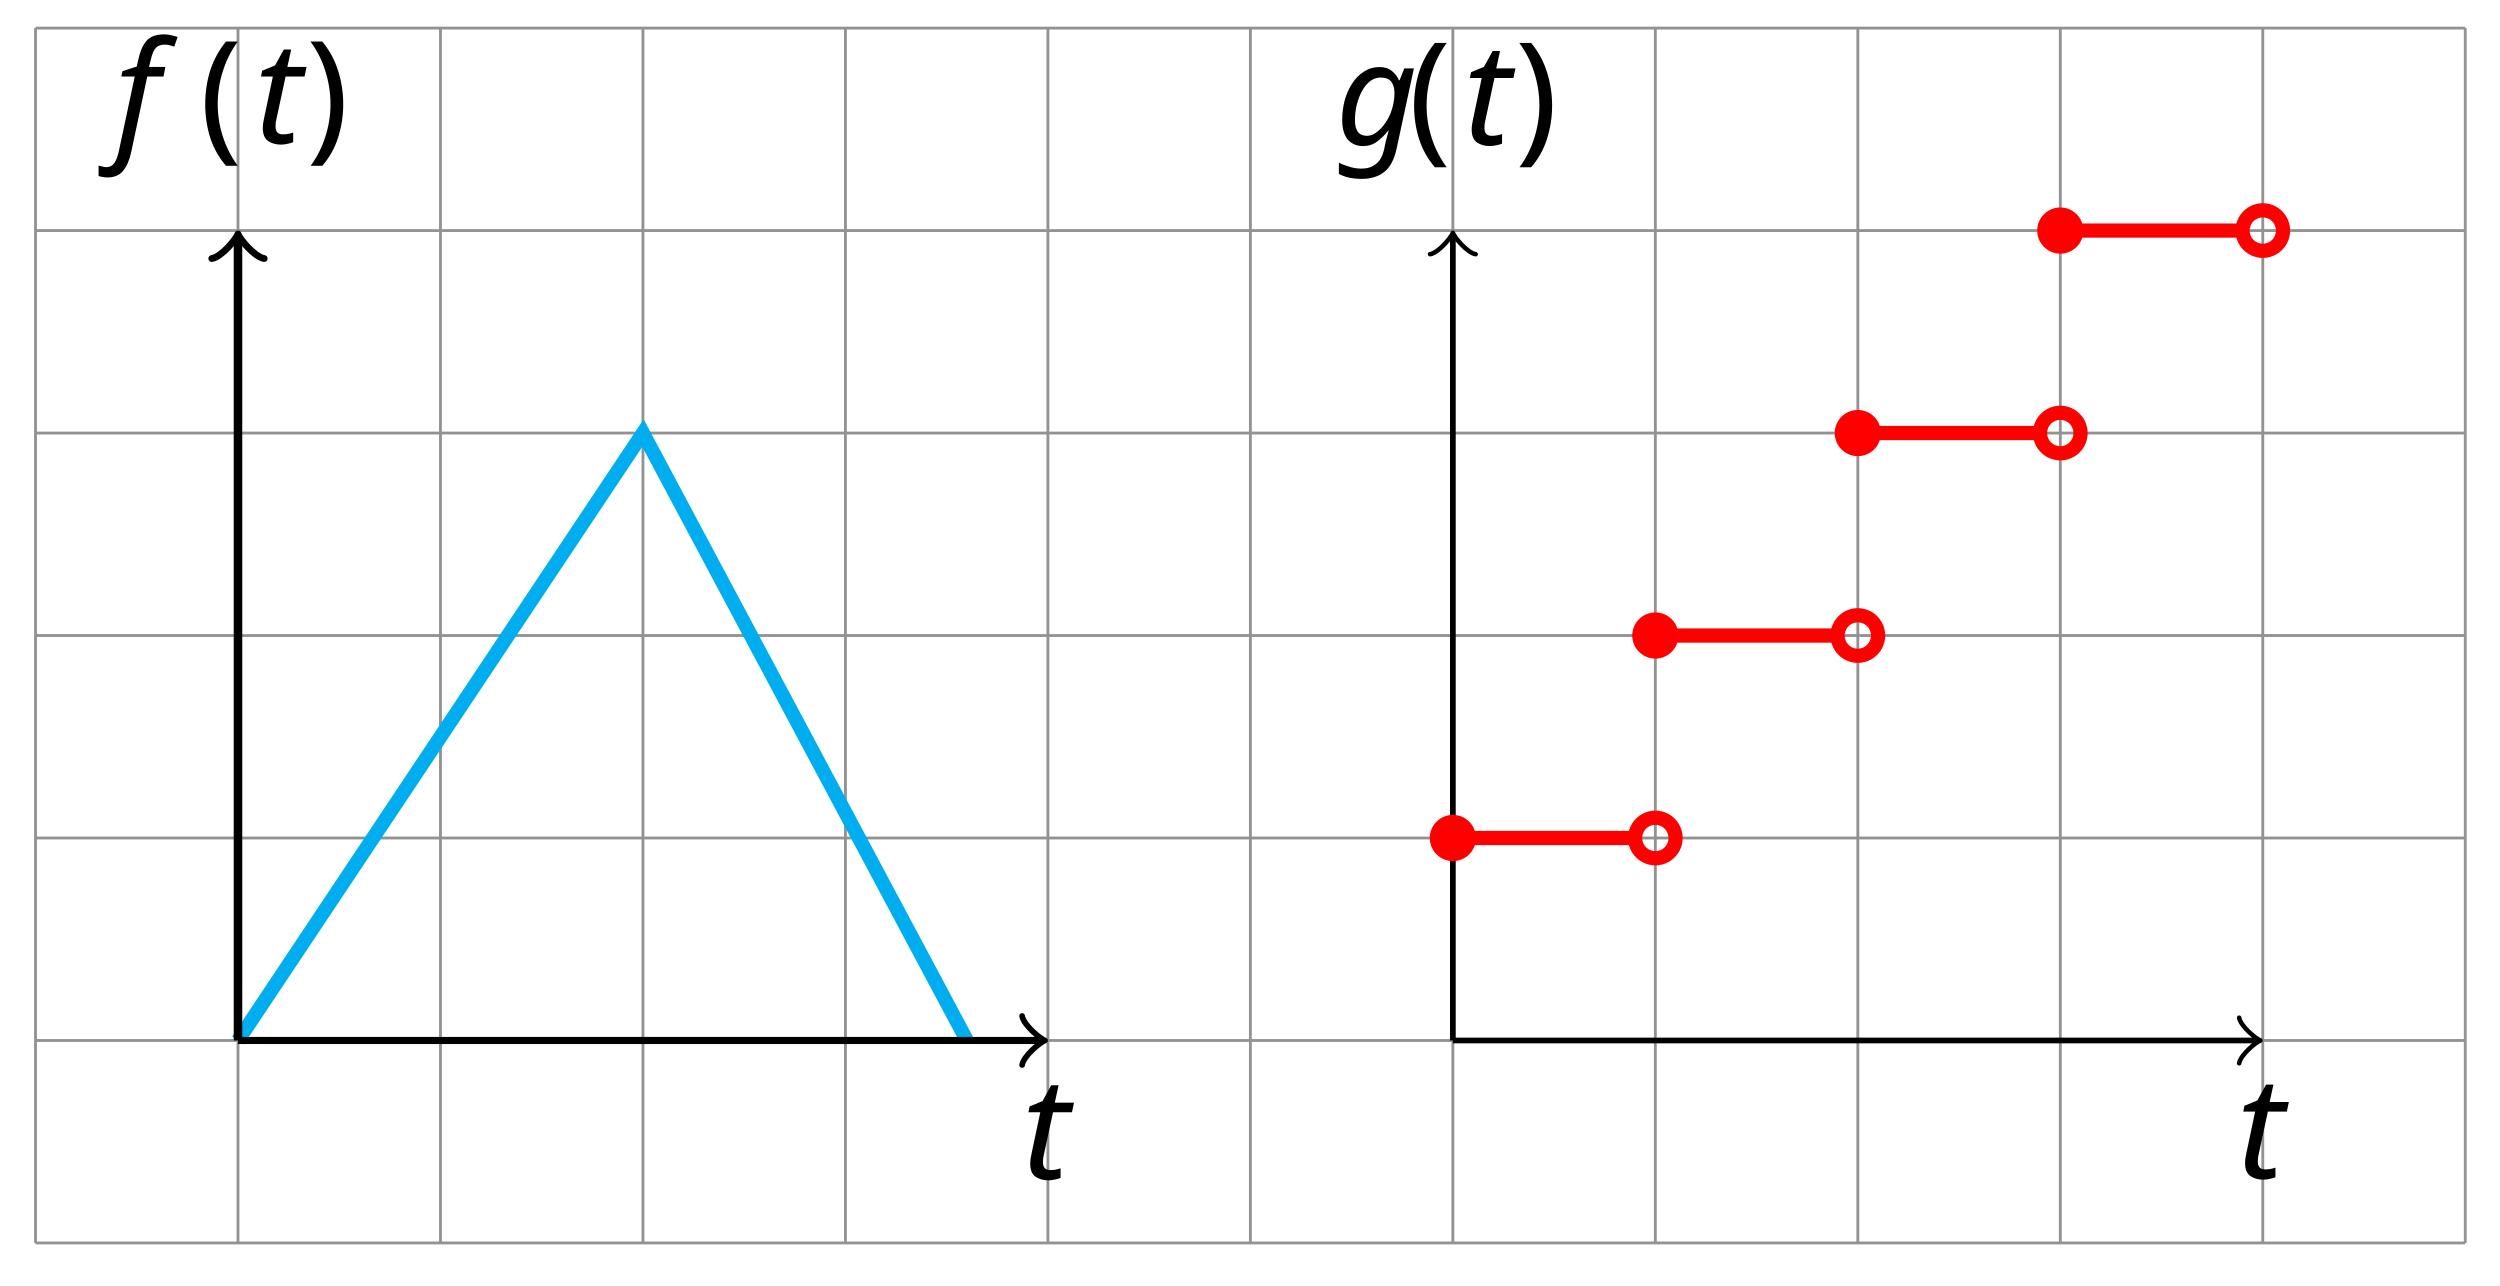
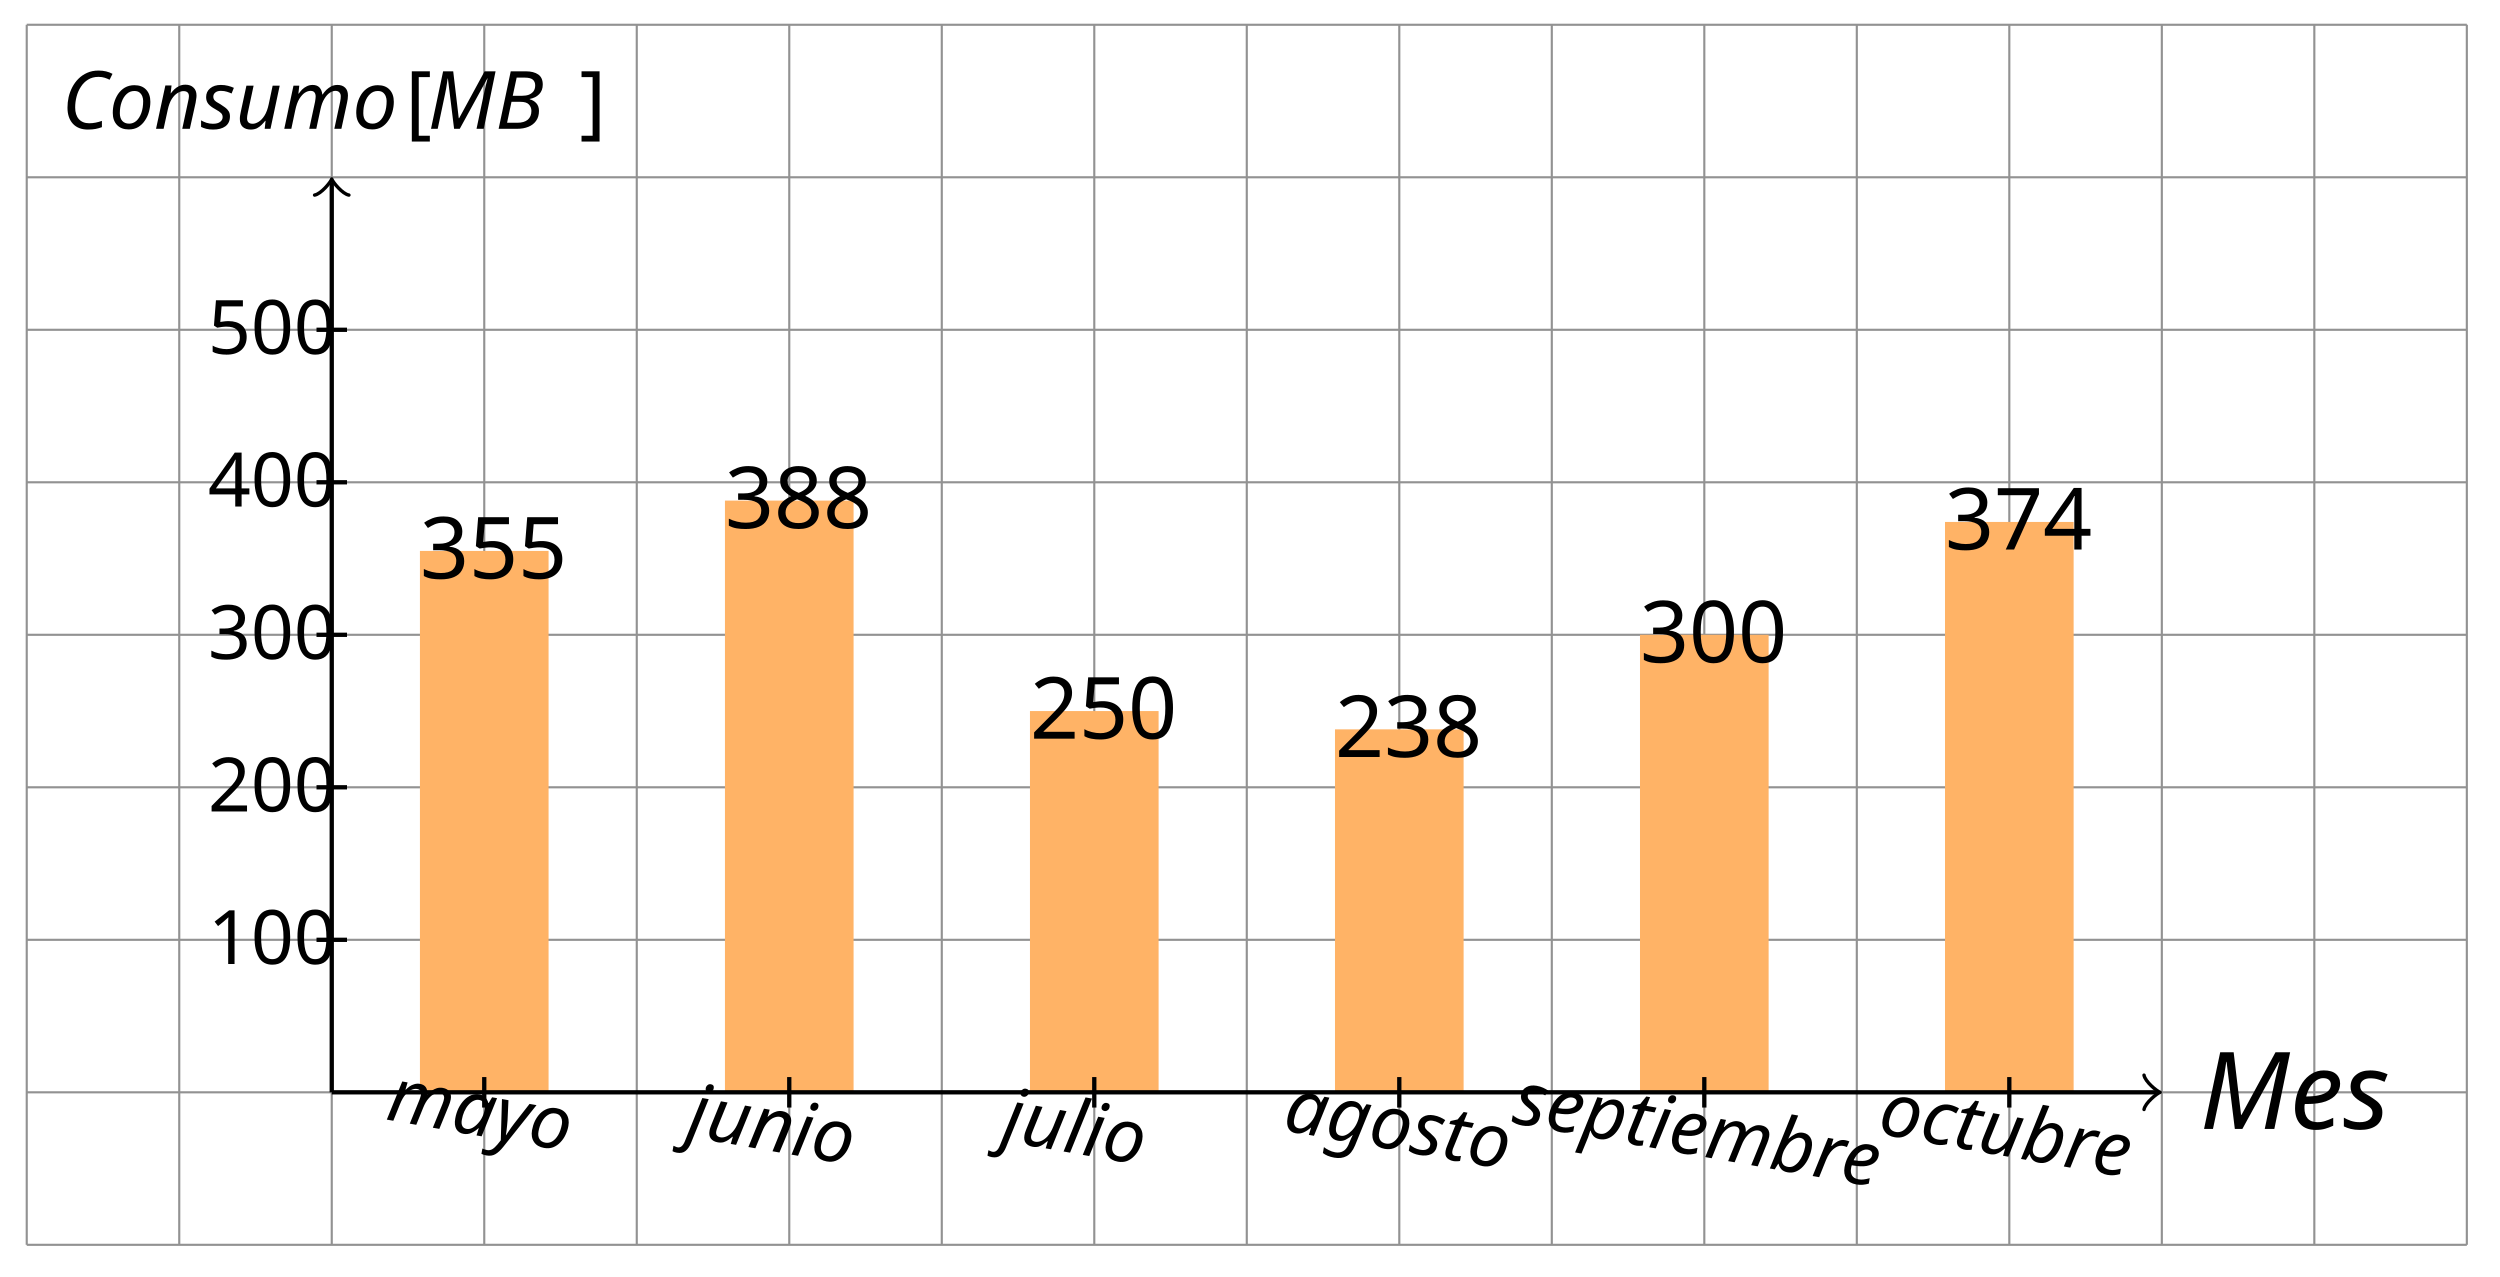
- <svg xmlns="http://www.w3.org/2000/svg" version="1.1" width="174.998pt" height="89.971pt" viewBox="0 0 174.998 89.971">
+ <svg xmlns="http://www.w3.org/2000/svg" version="1.1" width="232.342pt" height="118.643pt" viewBox="0 0 232.342 118.643">
  <g enable-background="new">
    <clipPath id="cp0">
-       <path transform="matrix(1,0,0,-1,-146.326,666.4361)" d="M 0 0 L 612 0 L 612 792 L 0 792 Z " />
+       <path transform="matrix(1,0,0,-1,-146.326,669.402)" d="M 0 0 L 612 0 L 612 792 L 0 792 Z " />
    </clipPath>
    <g clip-path="url(#cp0)">
-       <path transform="matrix(1,0,0,-1,16.659,72.83301)" stroke-width=".199" stroke-linecap="butt" stroke-miterlimit="10" stroke-linejoin="miter" fill="none" stroke="#929292" d="M -14.173 -14.173 L 155.907 -14.173 M -14.173 0 L 155.907 0 M -14.173 14.173 L 155.907 14.173 M -14.173 28.347 L 155.907 28.347 M -14.173 42.52 L 155.907 42.52 M -14.173 56.694 L 155.907 56.694 M -14.173 70.867 L 155.907 70.867 M -14.173 -14.173 L -14.173 70.867 M 0 -14.173 L 0 70.867 M 14.173 -14.173 L 14.173 70.867 M 28.347 -14.173 L 28.347 70.867 M 42.52 -14.173 L 42.52 70.867 M 56.694 -14.173 L 56.694 70.867 M 70.867 -14.173 L 70.867 70.867 M 85.04 -14.173 L 85.04 70.867 M 99.214 -14.173 L 99.214 70.867 M 113.387 -14.173 L 113.387 70.867 M 127.561 -14.173 L 127.561 70.867 M 141.734 -14.173 L 141.734 70.867 M 155.907 -14.173 L 155.907 70.867 M 155.907 70.867 " />
-       <path transform="matrix(1,0,0,-1,16.659,72.83301)" stroke-width=".996" stroke-linecap="butt" stroke-miterlimit="10" stroke-linejoin="miter" fill="none" stroke="#00aeef" d="M 0 0 L 28.347 42.52 L 51.024 0 " />
-       <path transform="matrix(1,0,0,-1,16.659,72.83301)" stroke-width=".498" stroke-linecap="butt" stroke-miterlimit="10" stroke-linejoin="miter" fill="none" stroke="#000000" d="M 0 0 L 56.173 0 " />
-       <path transform="matrix(1,0,0,-1,72.83205,72.83301)" stroke-width=".399" stroke-linecap="round" stroke-linejoin="round" fill="none" stroke="#000000" d="M -1.285 1.714 C -1.178 1.071 0 .107 .321 0 C 0 -.107 -1.178 -1.071 -1.285 -1.714 " />
-       <text xml:space="preserve" transform="matrix(1 0 -0 1 -146.326 666.4361)" font-size="9.963" font-family="CMMI10" font-style="italic">
-         <tspan y="-583.905" x="217.879">t</tspan>
+       <path transform="matrix(1,0,0,-1,30.832,101.516)" stroke-width=".199" stroke-linecap="butt" stroke-miterlimit="10" stroke-linejoin="miter" fill="none" stroke="#929292" d="M -28.347 -14.173 L 198.428 -14.173 M -28.347 0 L 198.428 0 M -28.347 14.173 L 198.428 14.173 M -28.347 28.347 L 198.428 28.347 M -28.347 42.52 L 198.428 42.52 M -28.347 56.694 L 198.428 56.694 M -28.347 70.867 L 198.428 70.867 M -28.347 85.04 L 198.428 85.04 M -28.347 99.214 L 198.428 99.214 M -28.347 -14.173 L -28.347 99.214 M -14.173 -14.173 L -14.173 99.214 M 0 -14.173 L 0 99.214 M 14.173 -14.173 L 14.173 99.214 M 28.347 -14.173 L 28.347 99.214 M 42.52 -14.173 L 42.52 99.214 M 56.694 -14.173 L 56.694 99.214 M 70.867 -14.173 L 70.867 99.214 M 85.04 -14.173 L 85.04 99.214 M 99.214 -14.173 L 99.214 99.214 M 113.387 -14.173 L 113.387 99.214 M 127.561 -14.173 L 127.561 99.214 M 141.734 -14.173 L 141.734 99.214 M 155.907 -14.173 L 155.907 99.214 M 170.081 -14.173 L 170.081 99.214 M 184.254 -14.173 L 184.254 99.214 M 198.428 -14.173 L 198.428 99.214 M 198.428 99.214 " />
+       <path transform="matrix(1,0,0,-1,30.832,101.516)" stroke-width="11.955" stroke-linecap="butt" stroke-miterlimit="10" stroke-linejoin="miter" fill="none" stroke="#ffb366" d="M 14.173 0 L 14.173 50.315 " />
+       <text xml:space="preserve" transform="matrix(.8 0 -0 .8 -109.2552 546.2757)" font-size="9.963" font-family="CMR10">
+         <tspan y="-615.632" x="185.354 190.335 195.317">355</tspan>
      </text>
-       <path transform="matrix(1,0,0,-1,16.659,72.83301)" stroke-width=".399" stroke-linecap="butt" stroke-miterlimit="10" stroke-linejoin="miter" fill="none" stroke="#000000" d="M 85.04 0 L 141.276 0 " />
-       <path transform="matrix(1,0,0,-1,157.9348,72.83301)" stroke-width=".319" stroke-linecap="round" stroke-linejoin="round" fill="none" stroke="#000000" d="M -1.196 1.594 C -1.096 .996 0 .1 .299 0 C 0 -.1 -1.096 -.996 -1.196 -1.594 " />
-       <text xml:space="preserve" transform="matrix(1 0 -0 1 -146.326 666.4361)" font-size="9.963" font-family="CMMI10" font-style="italic">
-         <tspan y="-583.955" x="302.919">t</tspan>
+       <path transform="matrix(1,0,0,-1,30.832,101.516)" stroke-width="11.955" stroke-linecap="butt" stroke-miterlimit="10" stroke-linejoin="miter" fill="none" stroke="#ffb366" d="M 42.52 0 L 42.52 54.992 " />
+       <text xml:space="preserve" transform="matrix(.8 0 -0 .8 -103.586 545.3402)" font-size="9.963" font-family="CMR10">
+         <tspan y="-620.309" x="213.7 218.681 223.663">388</tspan>
      </text>
-       <path transform="matrix(1,0,0,-1,16.659,72.83301)" stroke-width=".598" stroke-linecap="butt" stroke-miterlimit="10" stroke-linejoin="miter" fill="none" stroke="#000000" d="M 0 0 L 0 56.111 " />
-       <path transform="matrix(0,-1,-1,-0,16.659,16.72223)" stroke-width=".478" stroke-linecap="round" stroke-linejoin="round" fill="none" stroke="#000000" d="M -1.375 1.833 C -1.26 1.146 0 .115 .344 0 C 0 -.115 -1.26 -1.146 -1.375 -1.833 " />
-       <text xml:space="preserve" transform="matrix(1 0 -0 1 -146.326 666.4361)" font-size="9.963" font-family="CMMI10" font-style="italic">
-         <tspan y="-656.406" x="154.337">f</tspan>
+       <path transform="matrix(1,0,0,-1,30.832,101.516)" stroke-width="11.955" stroke-linecap="butt" stroke-miterlimit="10" stroke-linejoin="miter" fill="none" stroke="#ffb366" d="M 70.867 0 L 70.867 35.433 " />
+       <text xml:space="preserve" transform="matrix(.8 0 -0 .8 -97.9166 549.2518)" font-size="9.963" font-family="CMR10">
+         <tspan y="-600.751" x="242.047 247.028 252.01">250</tspan>
      </text>
-       <text xml:space="preserve" transform="matrix(1 0 -0 1 -146.326 666.4361)" font-size="9.963" font-family="CMR10">
-         <tspan y="-656.406" x="160.287">(</tspan>
+       <path transform="matrix(1,0,0,-1,30.832,101.516)" stroke-width="11.955" stroke-linecap="butt" stroke-miterlimit="10" stroke-linejoin="miter" fill="none" stroke="#ffb366" d="M 99.214 0 L 99.214 33.732 " />
+       <text xml:space="preserve" transform="matrix(.8 0 -0 .8 -92.24741 549.592)" font-size="9.963" font-family="CMR10">
+         <tspan y="-599.05" x="270.393 275.374 280.356">238</tspan>
      </text>
-       <text xml:space="preserve" transform="matrix(1 0 -0 1 -146.326 666.4361)" font-size="9.963" font-family="CMMI10" font-style="italic">
-         <tspan y="-656.406" x="164.161">t</tspan>
+       <path transform="matrix(1,0,0,-1,30.832,101.516)" stroke-width="11.955" stroke-linecap="butt" stroke-miterlimit="10" stroke-linejoin="miter" fill="none" stroke="#ffb366" d="M 127.561 0 L 127.561 42.52 " />
+       <text xml:space="preserve" transform="matrix(.8 0 -0 .8 -86.57799 547.8346)" font-size="9.963" font-family="CMR10">
+         <tspan y="-607.837" x="298.74 303.721 308.703">300</tspan>
      </text>
-       <text xml:space="preserve" transform="matrix(1 0 -0 1 -146.326 666.4361)" font-size="9.963" font-family="CMR10">
-         <tspan y="-656.406" x="167.759">)</tspan>
+       <path transform="matrix(1,0,0,-1,30.832,101.516)" stroke-width="11.955" stroke-linecap="butt" stroke-miterlimit="10" stroke-linejoin="miter" fill="none" stroke="#ffb366" d="M 155.907 0 L 155.907 53.008 " />
+       <text xml:space="preserve" transform="matrix(.8 0 -0 .8 -80.9088 545.737)" font-size="9.963" font-family="CMR10">
+         <tspan y="-618.325" x="327.086 332.067 337.049">374</tspan>
      </text>
-       <path transform="matrix(1,0,0,-1,16.659,72.83301)" stroke-width=".399" stroke-linecap="butt" stroke-miterlimit="10" stroke-linejoin="miter" fill="none" stroke="#000000" d="M 85.04 0 L 85.04 56.235 " />
-       <path transform="matrix(0,-1,-1,-0,101.6994,16.59767)" stroke-width=".319" stroke-linecap="round" stroke-linejoin="round" fill="none" stroke="#000000" d="M -1.196 1.594 C -1.096 .996 0 .1 .299 0 C 0 -.1 -1.096 -.996 -1.196 -1.594 " />
-       <text xml:space="preserve" transform="matrix(1 0 -0 1 -146.326 666.4361)" font-size="9.963" font-family="CMMI10" font-style="italic">
-         <tspan y="-656.306" x="239.797">g</tspan>
+       <path transform="matrix(1,0,0,-1,30.832,101.516)" stroke-width=".399" stroke-linecap="butt" stroke-miterlimit="10" stroke-linejoin="miter" fill="none" stroke="#000000" d="M 0 0 L 169.623 0 " />
+       <path transform="matrix(1,0,0,-1,200.4546,101.516)" stroke-width=".319" stroke-linecap="round" stroke-linejoin="round" fill="none" stroke="#000000" d="M -1.196 1.594 C -1.096 .996 0 .1 .299 0 C 0 -.1 -1.096 -.996 -1.196 -1.594 " />
+       <text xml:space="preserve" transform="matrix(1 0 -0 1 -146.326 669.402)" font-size="9.963" font-family="CMMI10" font-style="italic">
+         <tspan y="-564.482" x="350.757 361.507 366.149">Mes</tspan>
      </text>
-       <text xml:space="preserve" transform="matrix(1 0 -0 1 -146.326 666.4361)" font-size="9.963" font-family="CMR10">
-         <tspan y="-656.306" x="244.906">(</tspan>
+       <path transform="matrix(1,0,0,-1,30.832,101.516)" stroke-width=".399" stroke-linecap="butt" stroke-miterlimit="10" stroke-linejoin="miter" fill="none" stroke="#000000" d="M 0 0 L 0 84.582 " />
+       <path transform="matrix(0,-1,-1,-0,30.832,16.93385)" stroke-width=".319" stroke-linecap="round" stroke-linejoin="round" fill="none" stroke="#000000" d="M -1.196 1.594 C -1.096 .996 0 .1 .299 0 C 0 -.1 -1.096 -.996 -1.196 -1.594 " />
+       <text xml:space="preserve" transform="matrix(.75 0 -0 .75 -108.3115 505.0437)" font-size="9.963" font-family="CMMI10" font-style="italic">
+         <tspan y="-657.433" x="152.058 159.899 164.73 170.708 175.38 181.089 189.836">Consumo</tspan>
      </text>
-       <text xml:space="preserve" transform="matrix(1 0 -0 1 -146.326 666.4361)" font-size="9.963" font-family="CMMI10" font-style="italic">
-         <tspan y="-656.306" x="248.78">t</tspan>
+       <text xml:space="preserve" transform="matrix(.75 0 -0 .75 -108.3115 505.0437)" font-size="9.963" font-family="CMR10">
+         <tspan y="-657.433" x="194.65">[</tspan>
      </text>
-       <text xml:space="preserve" transform="matrix(1 0 -0 1 -146.326 666.4361)" font-size="9.963" font-family="CMR10">
-         <tspan y="-656.306" x="252.378">)</tspan>
+       <text xml:space="preserve" transform="matrix(.75 0 -0 .75 -108.3115 505.0437)" font-size="9.963" font-family="CMMI10" font-style="italic">
+         <tspan y="-657.433" x="197.417 208.167">MB</tspan>
      </text>
-       <path transform="matrix(1,0,0,-1,16.659,72.83301)" d="M 86.458 14.173 C 86.458 14.956 85.823 15.591 85.04 15.591 C 84.258 15.591 83.623 14.956 83.623 14.173 C 83.623 13.391 84.258 12.756 85.04 12.756 C 85.823 12.756 86.458 13.391 86.458 14.173 Z M 85.04 14.173 " fill="#ff0000" />
-       <path transform="matrix(1,0,0,-1,16.659,72.83301)" stroke-width=".399" stroke-linecap="butt" stroke-miterlimit="10" stroke-linejoin="miter" fill="none" stroke="#ff0000" d="M 86.458 14.173 C 86.458 14.956 85.823 15.591 85.04 15.591 C 84.258 15.591 83.623 14.956 83.623 14.173 C 83.623 13.391 84.258 12.756 85.04 12.756 C 85.823 12.756 86.458 13.391 86.458 14.173 Z M 85.04 14.173 " />
-       <path transform="matrix(1,0,0,-1,16.659,72.83301)" stroke-width=".996" stroke-linecap="butt" stroke-miterlimit="10" stroke-linejoin="miter" fill="none" stroke="#ff0000" d="M 85.04 14.173 L 97.796 14.173 C 97.796 14.956 98.431 15.591 99.214 15.591 C 99.997 15.591 100.631 14.956 100.631 14.173 C 100.631 13.391 99.997 12.756 99.214 12.756 C 98.431 12.756 97.796 13.391 97.796 14.173 C 97.796 14.956 98.431 15.591 99.214 15.591 C 99.997 15.591 100.631 14.956 100.631 14.173 " />
-       <path transform="matrix(1,0,0,-1,16.659,72.83301)" d="M 100.631 28.347 C 100.631 29.13 99.997 29.764 99.214 29.764 C 98.431 29.764 97.796 29.13 97.796 28.347 C 97.796 27.564 98.431 26.929 99.214 26.929 C 99.997 26.929 100.631 27.564 100.631 28.347 Z M 99.214 28.347 " fill="#ff0000" />
-       <path transform="matrix(1,0,0,-1,16.659,72.83301)" stroke-width=".399" stroke-linecap="butt" stroke-miterlimit="10" stroke-linejoin="miter" fill="none" stroke="#ff0000" d="M 100.631 28.347 C 100.631 29.13 99.997 29.764 99.214 29.764 C 98.431 29.764 97.796 29.13 97.796 28.347 C 97.796 27.564 98.431 26.929 99.214 26.929 C 99.997 26.929 100.631 27.564 100.631 28.347 Z M 99.214 28.347 " />
-       <path transform="matrix(1,0,0,-1,16.659,72.83301)" stroke-width=".996" stroke-linecap="butt" stroke-miterlimit="10" stroke-linejoin="miter" fill="none" stroke="#ff0000" d="M 99.214 28.347 L 111.97 28.347 C 111.97 29.13 112.604 29.764 113.387 29.764 C 114.17 29.764 114.805 29.13 114.805 28.347 C 114.805 27.564 114.17 26.929 113.387 26.929 C 112.604 26.929 111.97 27.564 111.97 28.347 C 111.97 29.13 112.604 29.764 113.387 29.764 C 114.17 29.764 114.805 29.13 114.805 28.347 " />
-       <path transform="matrix(1,0,0,-1,16.659,72.83301)" d="M 114.805 42.52 C 114.805 43.303 114.17 43.938 113.387 43.938 C 112.604 43.938 111.97 43.303 111.97 42.52 C 111.97 41.737 112.604 41.103 113.387 41.103 C 114.17 41.103 114.805 41.737 114.805 42.52 Z M 113.387 42.52 " fill="#ff0000" />
-       <path transform="matrix(1,0,0,-1,16.659,72.83301)" stroke-width=".399" stroke-linecap="butt" stroke-miterlimit="10" stroke-linejoin="miter" fill="none" stroke="#ff0000" d="M 114.805 42.52 C 114.805 43.303 114.17 43.938 113.387 43.938 C 112.604 43.938 111.97 43.303 111.97 42.52 C 111.97 41.737 112.604 41.103 113.387 41.103 C 114.17 41.103 114.805 41.737 114.805 42.52 Z M 113.387 42.52 " />
-       <path transform="matrix(1,0,0,-1,16.659,72.83301)" stroke-width=".996" stroke-linecap="butt" stroke-miterlimit="10" stroke-linejoin="miter" fill="none" stroke="#ff0000" d="M 113.387 42.52 L 126.143 42.52 C 126.143 43.303 126.778 43.938 127.561 43.938 C 128.343 43.938 128.978 43.303 128.978 42.52 C 128.978 41.737 128.343 41.103 127.561 41.103 C 126.778 41.103 126.143 41.737 126.143 42.52 C 126.143 43.303 126.778 43.938 127.561 43.938 C 128.343 43.938 128.978 43.303 128.978 42.52 " />
-       <path transform="matrix(1,0,0,-1,16.659,72.83301)" d="M 128.978 56.694 C 128.978 57.476 128.343 58.111 127.561 58.111 C 126.778 58.111 126.143 57.476 126.143 56.694 C 126.143 55.911 126.778 55.276 127.561 55.276 C 128.343 55.276 128.978 55.911 128.978 56.694 Z M 127.561 56.694 " fill="#ff0000" />
-       <path transform="matrix(1,0,0,-1,16.659,72.83301)" stroke-width=".399" stroke-linecap="butt" stroke-miterlimit="10" stroke-linejoin="miter" fill="none" stroke="#ff0000" d="M 128.978 56.694 C 128.978 57.476 128.343 58.111 127.561 58.111 C 126.778 58.111 126.143 57.476 126.143 56.694 C 126.143 55.911 126.778 55.276 127.561 55.276 C 128.343 55.276 128.978 55.911 128.978 56.694 Z M 127.561 56.694 " />
-       <path transform="matrix(1,0,0,-1,16.659,72.83301)" stroke-width=".996" stroke-linecap="butt" stroke-miterlimit="10" stroke-linejoin="miter" fill="none" stroke="#ff0000" d="M 127.561 56.694 L 140.317 56.694 C 140.317 57.476 140.951 58.111 141.734 58.111 C 142.517 58.111 143.151 57.476 143.151 56.694 C 143.151 55.911 142.517 55.276 141.734 55.276 C 140.951 55.276 140.317 55.911 140.317 56.694 C 140.317 57.476 140.951 58.111 141.734 58.111 C 142.517 58.111 143.151 57.476 143.151 56.694 " />
+       <text xml:space="preserve" transform="matrix(.75 0 -0 .75 -108.3115 505.0437)" font-size="9.963" font-family="CMR10">
+         <tspan y="-657.433" x="216.225">]</tspan>
+       </text>
+       <path transform="matrix(1,0,0,-1,30.832,101.516)" stroke-width=".399" stroke-linecap="butt" stroke-miterlimit="10" stroke-linejoin="miter" fill="none" stroke="#000000" d="M 14.173 -1.417 L 14.173 1.417 " />
+       <text xml:space="preserve" transform="matrix(.68936 .12154 -.12154 .68936 -158.481 471.6413)" font-size="9.963" font-family="CMMI10" font-style="italic">
+         <tspan y="-565.383" x="182.081 190.828 196.098 201.339">mayo</tspan>
+       </text>
+       <path transform="matrix(1,0,0,-1,30.832,101.516)" stroke-width=".399" stroke-linecap="butt" stroke-miterlimit="10" stroke-linejoin="miter" fill="none" stroke="#000000" d="M 42.52 -1.417 L 42.52 1.417 " />
+       <text xml:space="preserve" transform="matrix(.68936 .12154 -.12154 .68936 -149.6313 468.7305)" font-size="9.963" font-family="CMMI10" font-style="italic">
+         <tspan y="-563.843" x="209.967 214.639 220.348 226.326 229.763">junio</tspan>
+       </text>
+       <path transform="matrix(1,0,0,-1,30.832,101.516)" stroke-width=".399" stroke-linecap="butt" stroke-miterlimit="10" stroke-linejoin="miter" fill="none" stroke="#000000" d="M 70.867 -1.417 L 70.867 1.417 " />
+       <text xml:space="preserve" transform="matrix(.68936 .12154 -.12154 .68936 -140.4881 465.2999)" font-size="9.963" font-family="CMMI10" font-style="italic">
+         <tspan y="-563.433" x="239.24 243.912 249.621 252.789 256.226">julio</tspan>
+       </text>
+       <path transform="matrix(1,0,0,-1,30.832,101.516)" stroke-width=".399" stroke-linecap="butt" stroke-miterlimit="10" stroke-linejoin="miter" fill="none" stroke="#000000" d="M 99.214 -1.417 L 99.214 1.417 " />
+       <text xml:space="preserve" transform="matrix(.68936 .12154 -.12154 .68936 -132.4623 461.8235)" font-size="9.963" font-family="CMMI10" font-style="italic">
+         <tspan y="-564.372" x="265.444 270.714 275.825 280.657 285.329 288.926">agosto</tspan>
+       </text>
+       <path transform="matrix(1,0,0,-1,30.832,101.516)" stroke-width=".399" stroke-linecap="butt" stroke-miterlimit="10" stroke-linejoin="miter" fill="none" stroke="#000000" d="M 127.561 -1.417 L 127.561 1.417 " />
+       <text xml:space="preserve" transform="matrix(.68936 .12154 -.12154 .68936 -125.9237 459.0223)" font-size="9.963" font-family="CMMI10" font-style="italic">
+         <tspan y="-565.05" x="286.758 291.43 296.073 301.084 304.681 308.118 312.76 321.508 325.782 330.554">septiembre</tspan>
+       </text>
+       <path transform="matrix(1,0,0,-1,30.832,101.516)" stroke-width=".399" stroke-linecap="butt" stroke-miterlimit="10" stroke-linejoin="miter" fill="none" stroke="#000000" d="M 155.907 -1.417 L 155.907 1.417 " />
+       <text xml:space="preserve" transform="matrix(.68936 .12154 -.12154 .68936 -115.2528 455.2018)" font-size="9.963" font-family="CMMI10" font-style="italic">
+         <tspan y="-564.06" x="320.722 325.554 329.868 333.464 339.173 343.447 348.219">octubre</tspan>
+       </text>
+       <path transform="matrix(1,0,0,-1,30.832,101.516)" stroke-width=".399" stroke-linecap="butt" stroke-miterlimit="10" stroke-linejoin="miter" fill="none" stroke="#000000" d="M -1.417 14.173 L 1.417 14.173 " />
+       <text xml:space="preserve" transform="matrix(.7 0 -0 .7 -96.63069 495.4584)" font-size="9.963" font-family="CMR10">
+         <tspan y="-579.812" x="165.651 170.632 175.614">100</tspan>
+       </text>
+       <path transform="matrix(1,0,0,-1,30.832,101.516)" stroke-width=".399" stroke-linecap="butt" stroke-miterlimit="10" stroke-linejoin="miter" fill="none" stroke="#000000" d="M -1.417 28.347 L 1.417 28.347 " />
+       <text xml:space="preserve" transform="matrix(.7 0 -0 .7 -96.63069 491.2065)" font-size="9.963" font-family="CMR10">
+         <tspan y="-593.985" x="165.651 170.632 175.614">200</tspan>
+       </text>
+       <path transform="matrix(1,0,0,-1,30.832,101.516)" stroke-width=".399" stroke-linecap="butt" stroke-miterlimit="10" stroke-linejoin="miter" fill="none" stroke="#000000" d="M -1.417 42.52 L 1.417 42.52 " />
+       <text xml:space="preserve" transform="matrix(.7 0 -0 .7 -96.63069 486.9546)" font-size="9.963" font-family="CMR10">
+         <tspan y="-608.158" x="165.651 170.632 175.614">300</tspan>
+       </text>
+       <path transform="matrix(1,0,0,-1,30.832,101.516)" stroke-width=".399" stroke-linecap="butt" stroke-miterlimit="10" stroke-linejoin="miter" fill="none" stroke="#000000" d="M -1.417 56.694 L 1.417 56.694 " />
+       <text xml:space="preserve" transform="matrix(.7 0 -0 .7 -96.63069 482.7024)" font-size="9.963" font-family="CMR10">
+         <tspan y="-622.332" x="165.651 170.632 175.614">400</tspan>
+       </text>
+       <path transform="matrix(1,0,0,-1,30.832,101.516)" stroke-width=".399" stroke-linecap="butt" stroke-miterlimit="10" stroke-linejoin="miter" fill="none" stroke="#000000" d="M -1.417 70.867 L 1.417 70.867 " />
+       <text xml:space="preserve" transform="matrix(.7 0 -0 .7 -96.63069 478.4505)" font-size="9.963" font-family="CMR10">
+         <tspan y="-636.505" x="165.651 170.632 175.614">500</tspan>
+       </text>
    </g>
  </g>
</svg>
